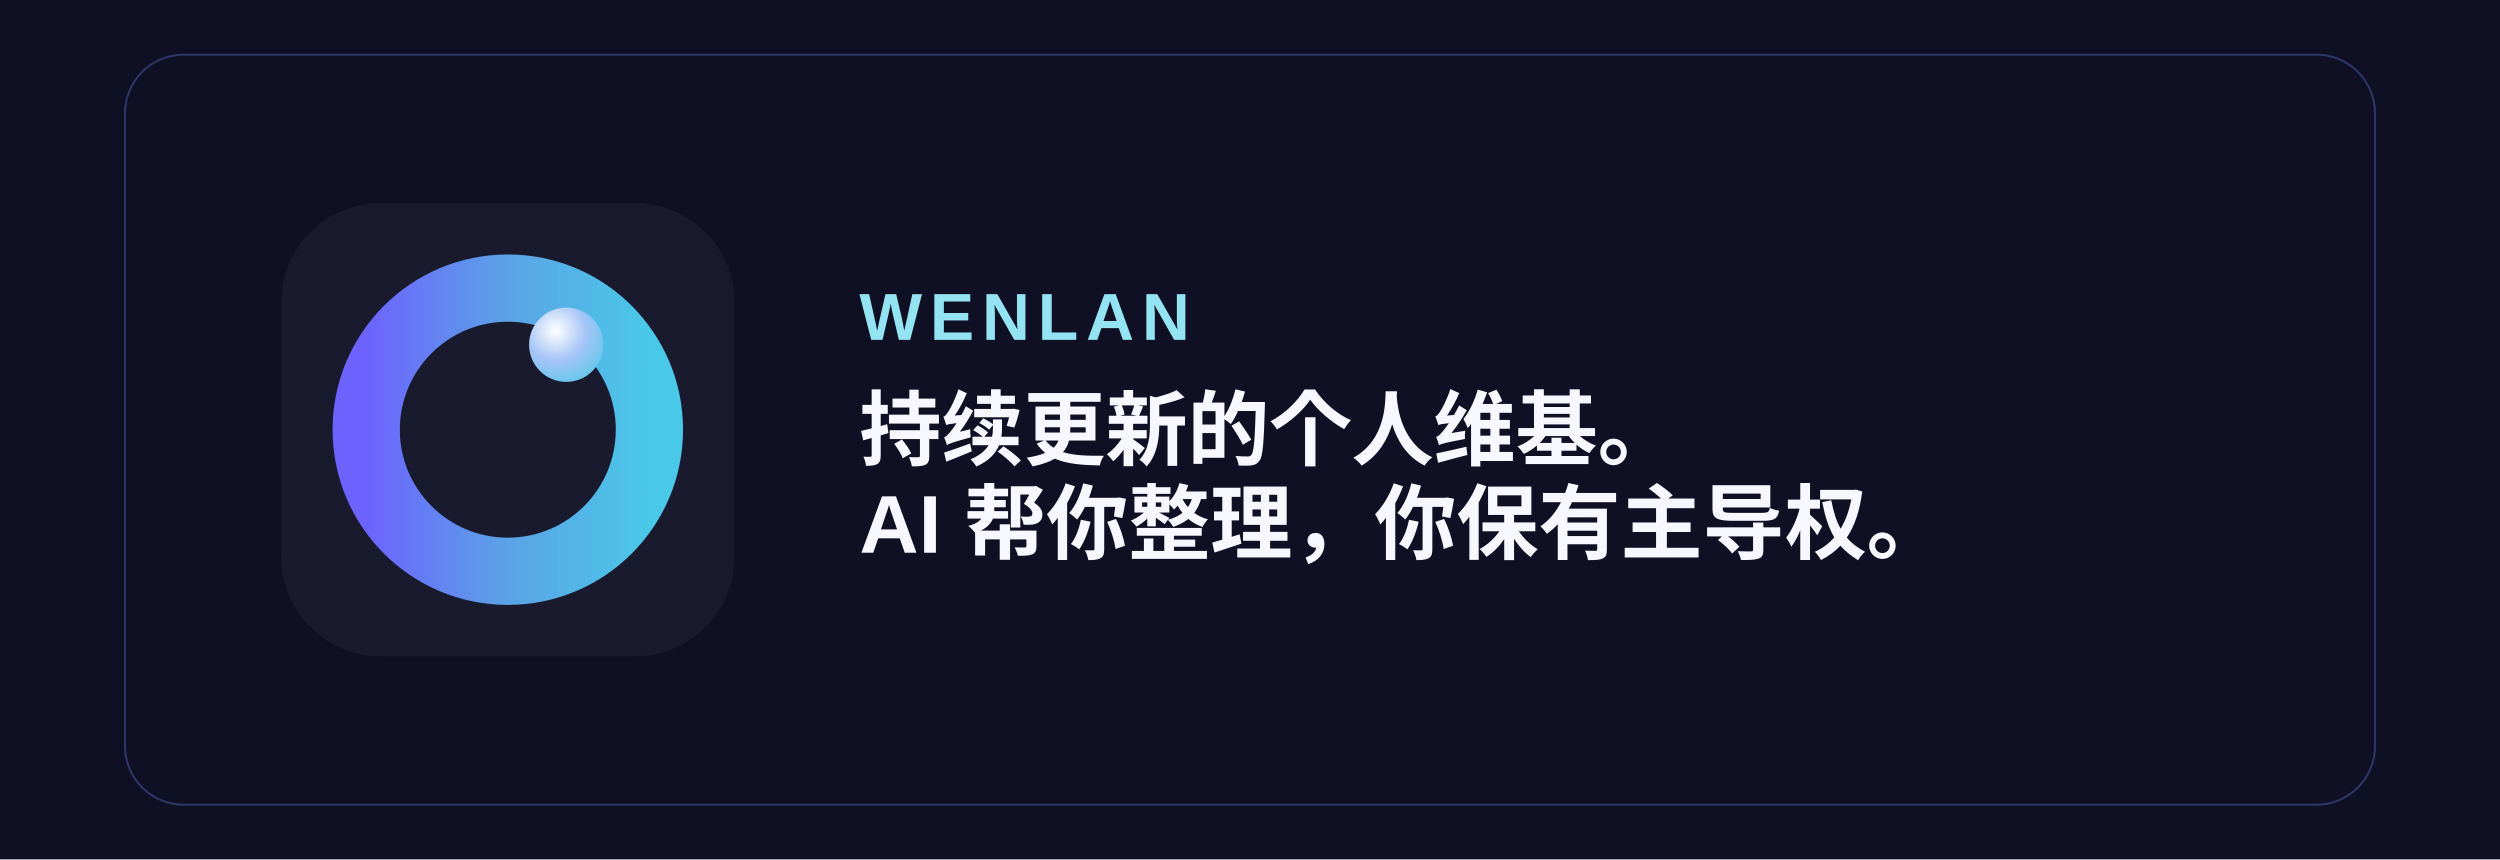
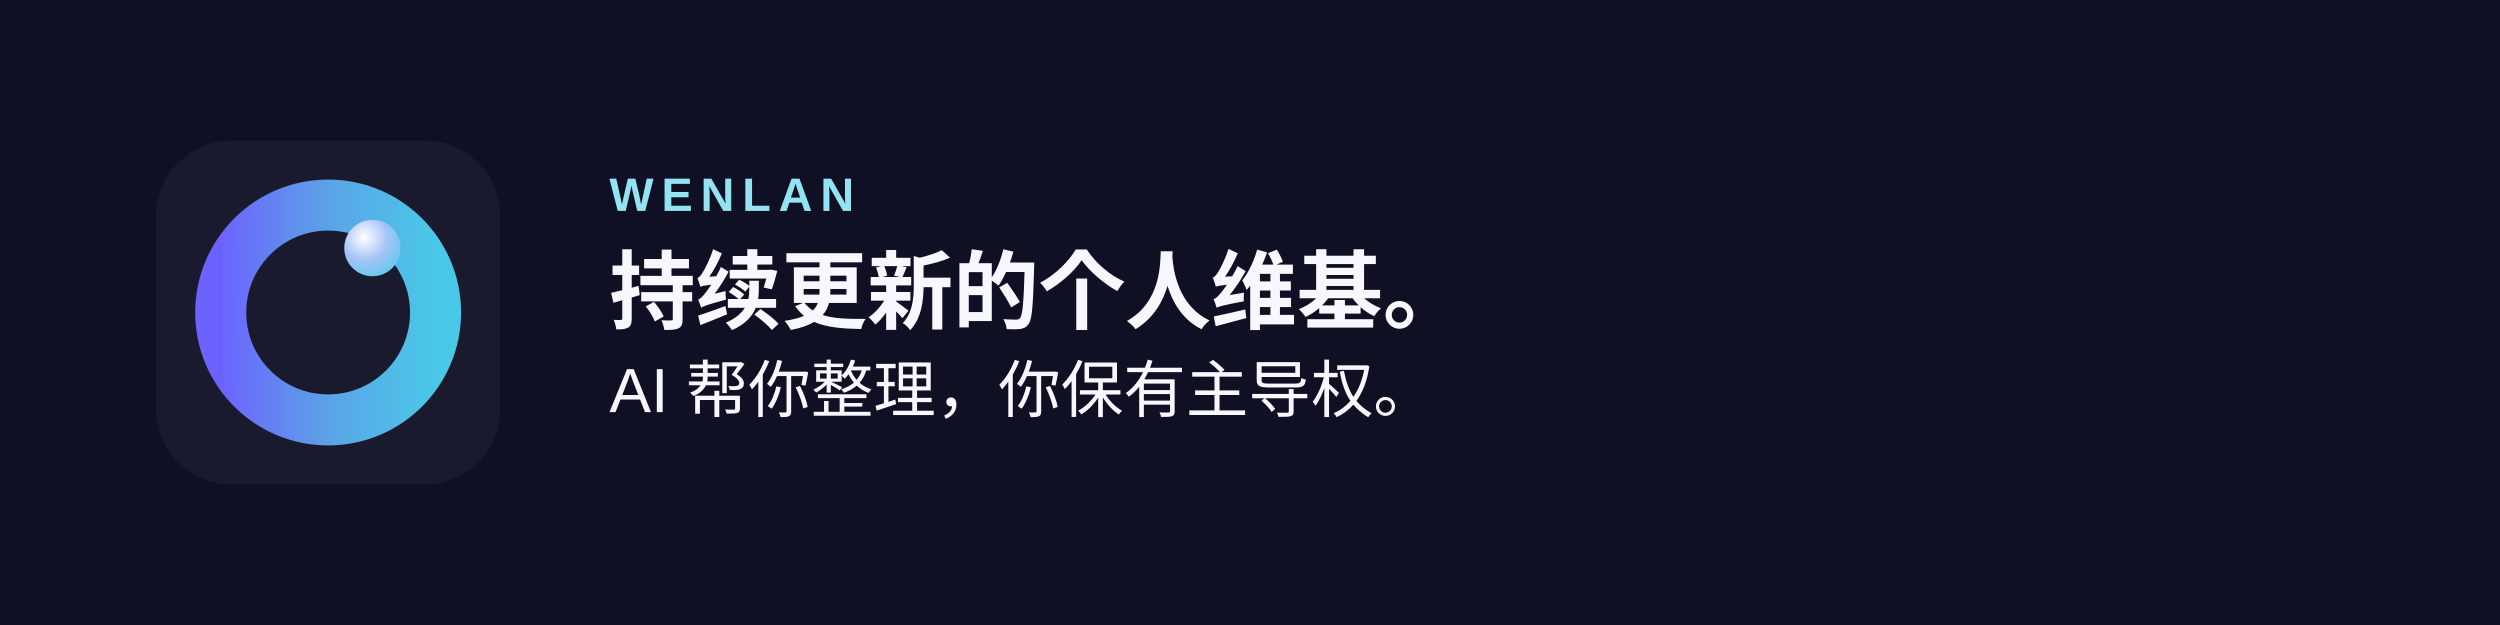
- <svg xmlns="http://www.w3.org/2000/svg" width="1280" height="440" viewBox="0 0 1280 440" fill="none" role="img" aria-labelledby="title desc">
-   <rect width="1280" height="440" fill="#101024" />
-   <rect x="64" y="28" width="1152" height="384" rx="30" fill="#101024" stroke="#2F3769" />
-   <g transform="translate(144 104) scale(0.453125)">
+ <svg xmlns="http://www.w3.org/2000/svg" width="1280" height="320" viewBox="0 0 1280 320" fill="none" role="img" aria-labelledby="title desc">
+   <rect width="1280" height="320" fill="#101024" />
+   <g transform="translate(80 72) scale(0.34375)">
    <rect width="512" height="512" rx="112" fill="#1A1A2E" />
    <circle cx="256" cy="256" r="160" fill="none" stroke="url(#banner-zh-Hans-desktop-ring)" stroke-width="76" />
    <circle cx="322" cy="160" r="42" fill="url(#banner-zh-Hans-desktop-orb)" />
  </g>
-   <text x="440" y="174" fill="#93E3F2" font-family="Arial, &quot;PingFang SC&quot;, sans-serif" font-size="34" font-weight="700" text-anchor="start" letter-spacing="4">WENLAN</text>
-   <text x="440" y="235" fill="#F7F8FF" font-family="Arial, &quot;PingFang SC&quot;, sans-serif" font-size="42" font-weight="700" text-anchor="start">持续更新的个人维基。</text>
-   <text x="440" y="283" fill="#F7F8FF" font-family="Arial, &quot;PingFang SC&quot;, sans-serif" font-size="42" font-weight="700" text-anchor="start">AI 帮你整理，你保有主导权。</text>
+   <text x="312" y="108" fill="#93E3F2" font-family="Arial, &quot;PingFang SC&quot;, sans-serif" font-size="24" font-weight="700" text-anchor="start" letter-spacing="4">WENLAN</text>
+   <text x="312" y="165" fill="#F7F8FF" font-family="Arial, &quot;PingFang SC&quot;, sans-serif" font-size="44" font-weight="700" text-anchor="start">持续更新的个人维基。</text>
+   <text x="312" y="211" fill="#F7F8FF" font-family="Arial, &quot;PingFang SC&quot;, sans-serif" font-size="32" font-weight="400" text-anchor="start">AI 帮你整理，你保有主导权。</text>
  <defs>
    <linearGradient id="banner-zh-Hans-desktop-ring" x1="96" y1="256" x2="416" y2="256" gradientUnits="userSpaceOnUse">
      <stop stop-color="#6C63FF" />
      <stop offset="0.5" stop-color="#5BA3E6" />
      <stop offset="1" stop-color="#4AC8E8" />
    </linearGradient>
    <radialGradient id="banner-zh-Hans-desktop-orb" cx="0" cy="0" r="1" gradientUnits="userSpaceOnUse" gradientTransform="translate(310 144) rotate(52.125) scale(76.0263)">
      <stop stop-color="#FFFFFF" />
      <stop offset="0.45" stop-color="#A5C4F7" />
      <stop offset="1" stop-color="#4AC8E8" />
    </radialGradient>
  </defs>
</svg>
